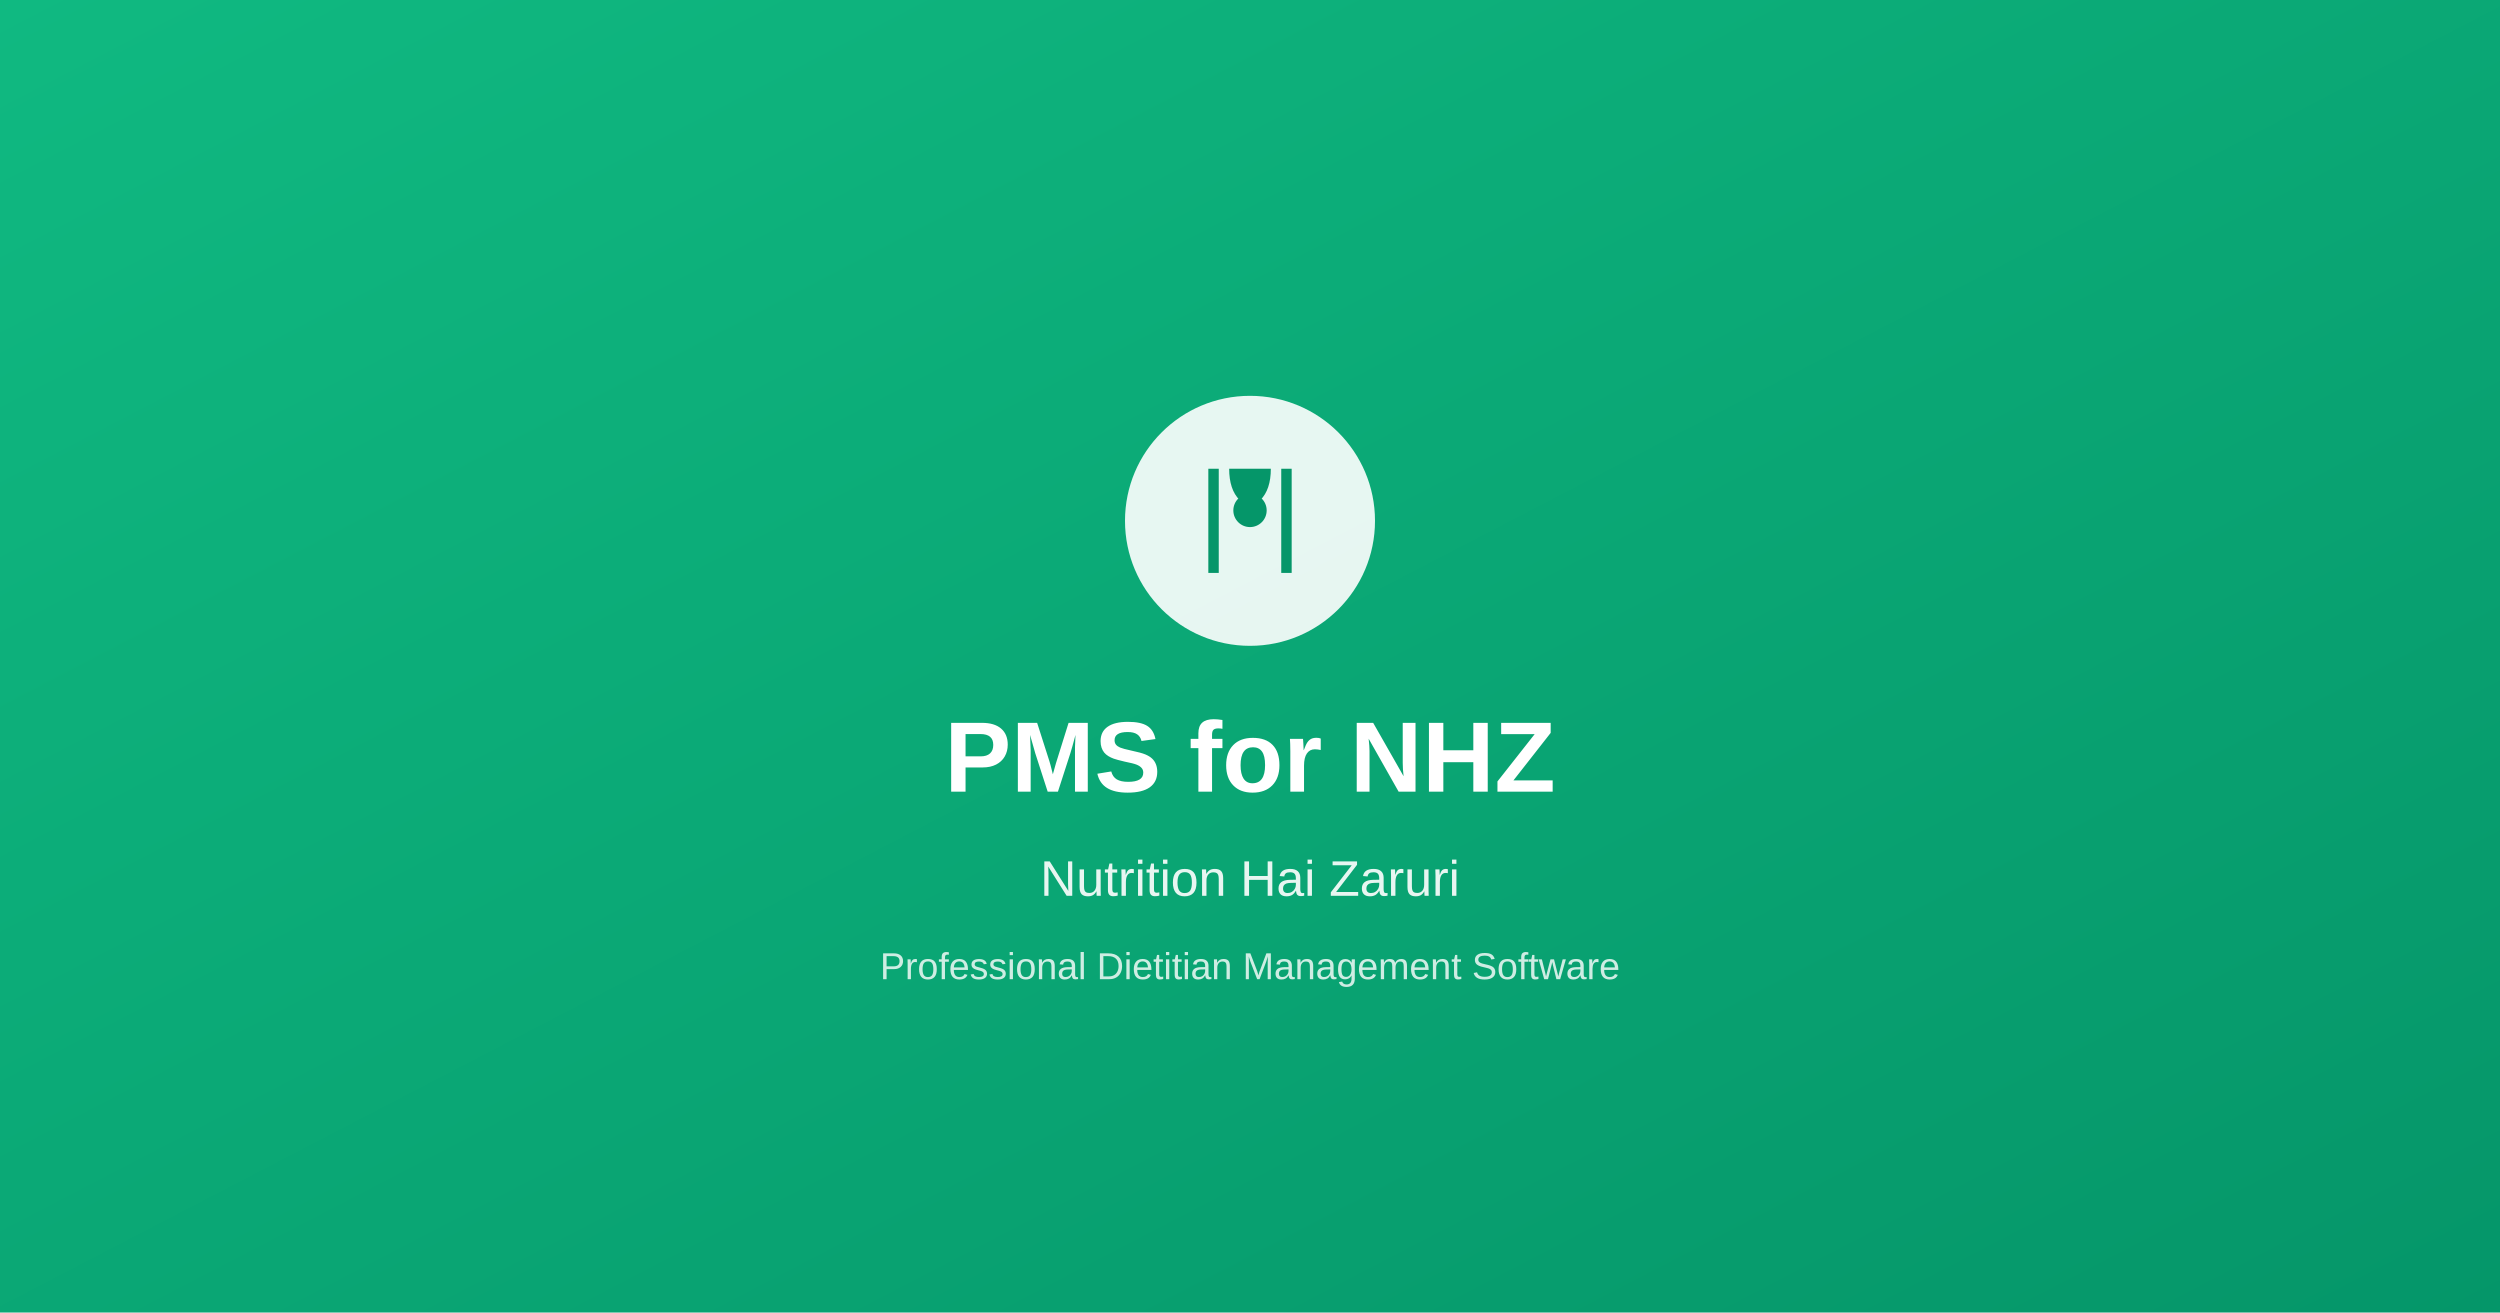
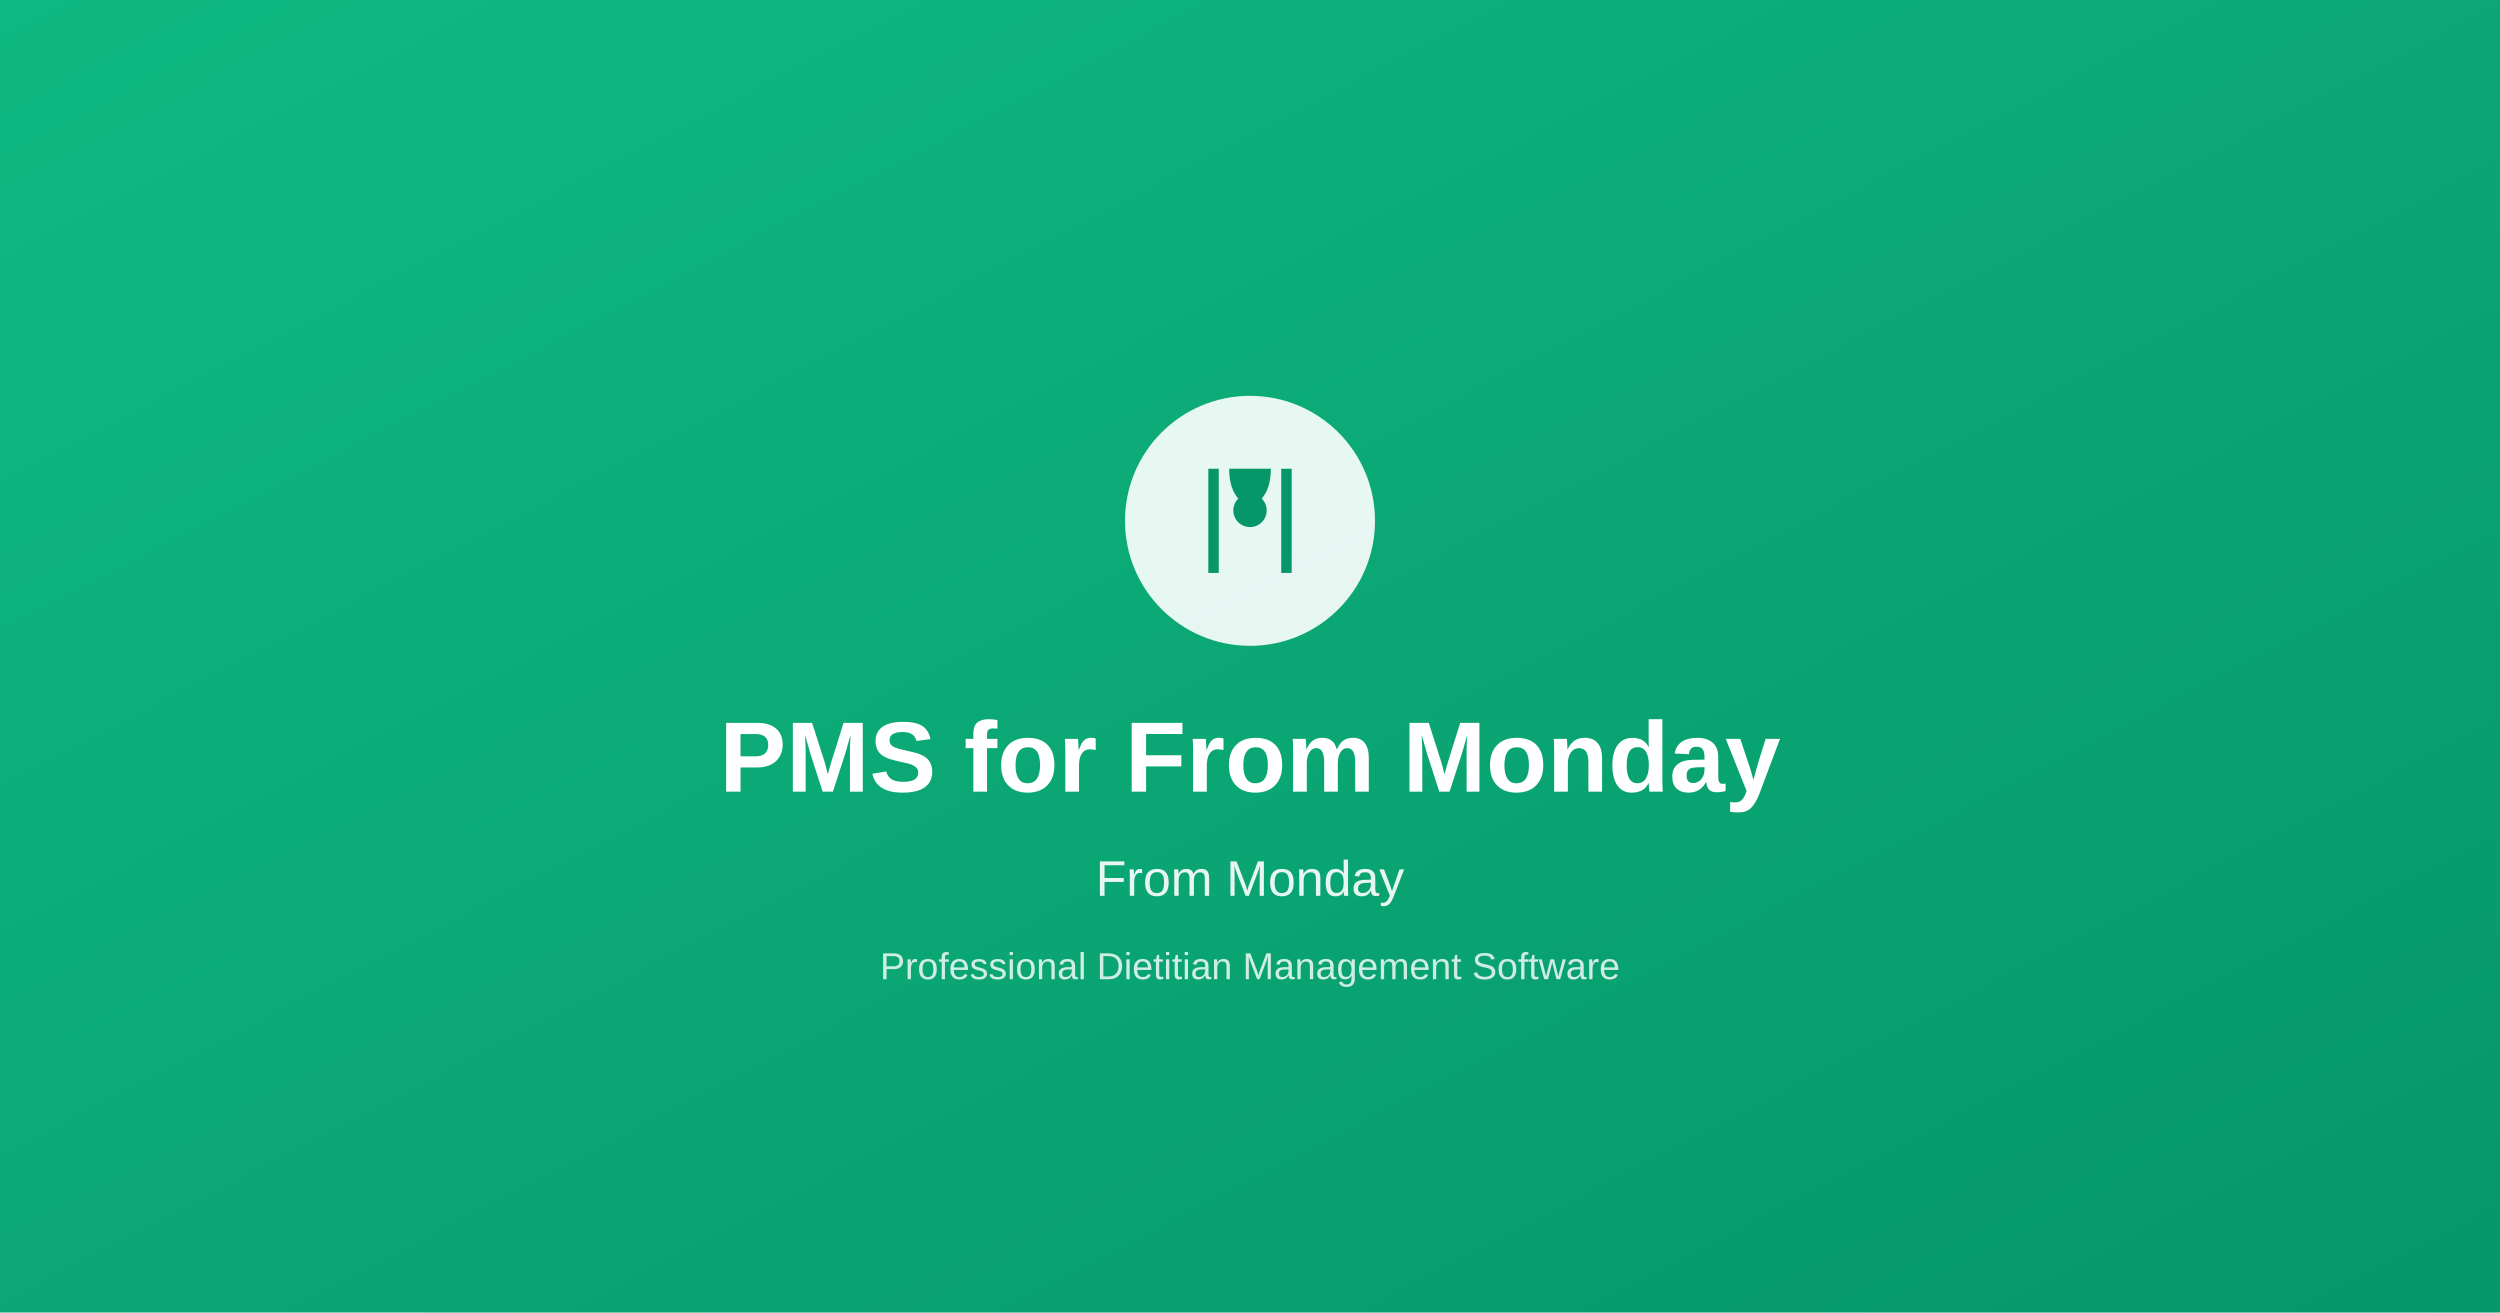
<svg xmlns="http://www.w3.org/2000/svg" width="1200" height="630" viewBox="0 0 1200 630">
  <defs>
    <linearGradient id="grad" x1="0%" y1="0%" x2="100%" y2="100%">
      <stop offset="0%" style="stop-color:#10b981;stop-opacity:1" />
      <stop offset="100%" style="stop-color:#059669;stop-opacity:1" />
    </linearGradient>
  </defs>
  <rect width="1200" height="630" fill="url(#grad)" />
  <circle cx="600" cy="250" r="60" fill="white" opacity="0.9" />
  <g transform="translate(600, 250)">
    <path d="M-20,-25 L-20,25 L-15,25 L-15,-25 Z" fill="#059669" />
    <path d="M20,-25 L20,25 L15,25 L15,-25 Z" fill="#059669" />
    <path d="M-10,-25 Q-10,-15 -5,-10 L5,-10 Q10,-15 10,-25 Z" fill="#059669" />
    <circle cx="0" cy="-5" r="8" fill="#059669" />
  </g>
  <text x="600" y="380" font-family="Arial, sans-serif" font-size="48" font-weight="bold" text-anchor="middle" fill="white">
-     PMS for NHZ
+     PMS for From Monday
  </text>
  <text x="600" y="430" font-family="Arial, sans-serif" font-size="24" text-anchor="middle" fill="white" opacity="0.9">
-     Nutrition Hai Zaruri
+     From Monday
  </text>
  <text x="600" y="470" font-family="Arial, sans-serif" font-size="18" text-anchor="middle" fill="white" opacity="0.8">
    Professional Dietitian Management Software
  </text>
</svg>
